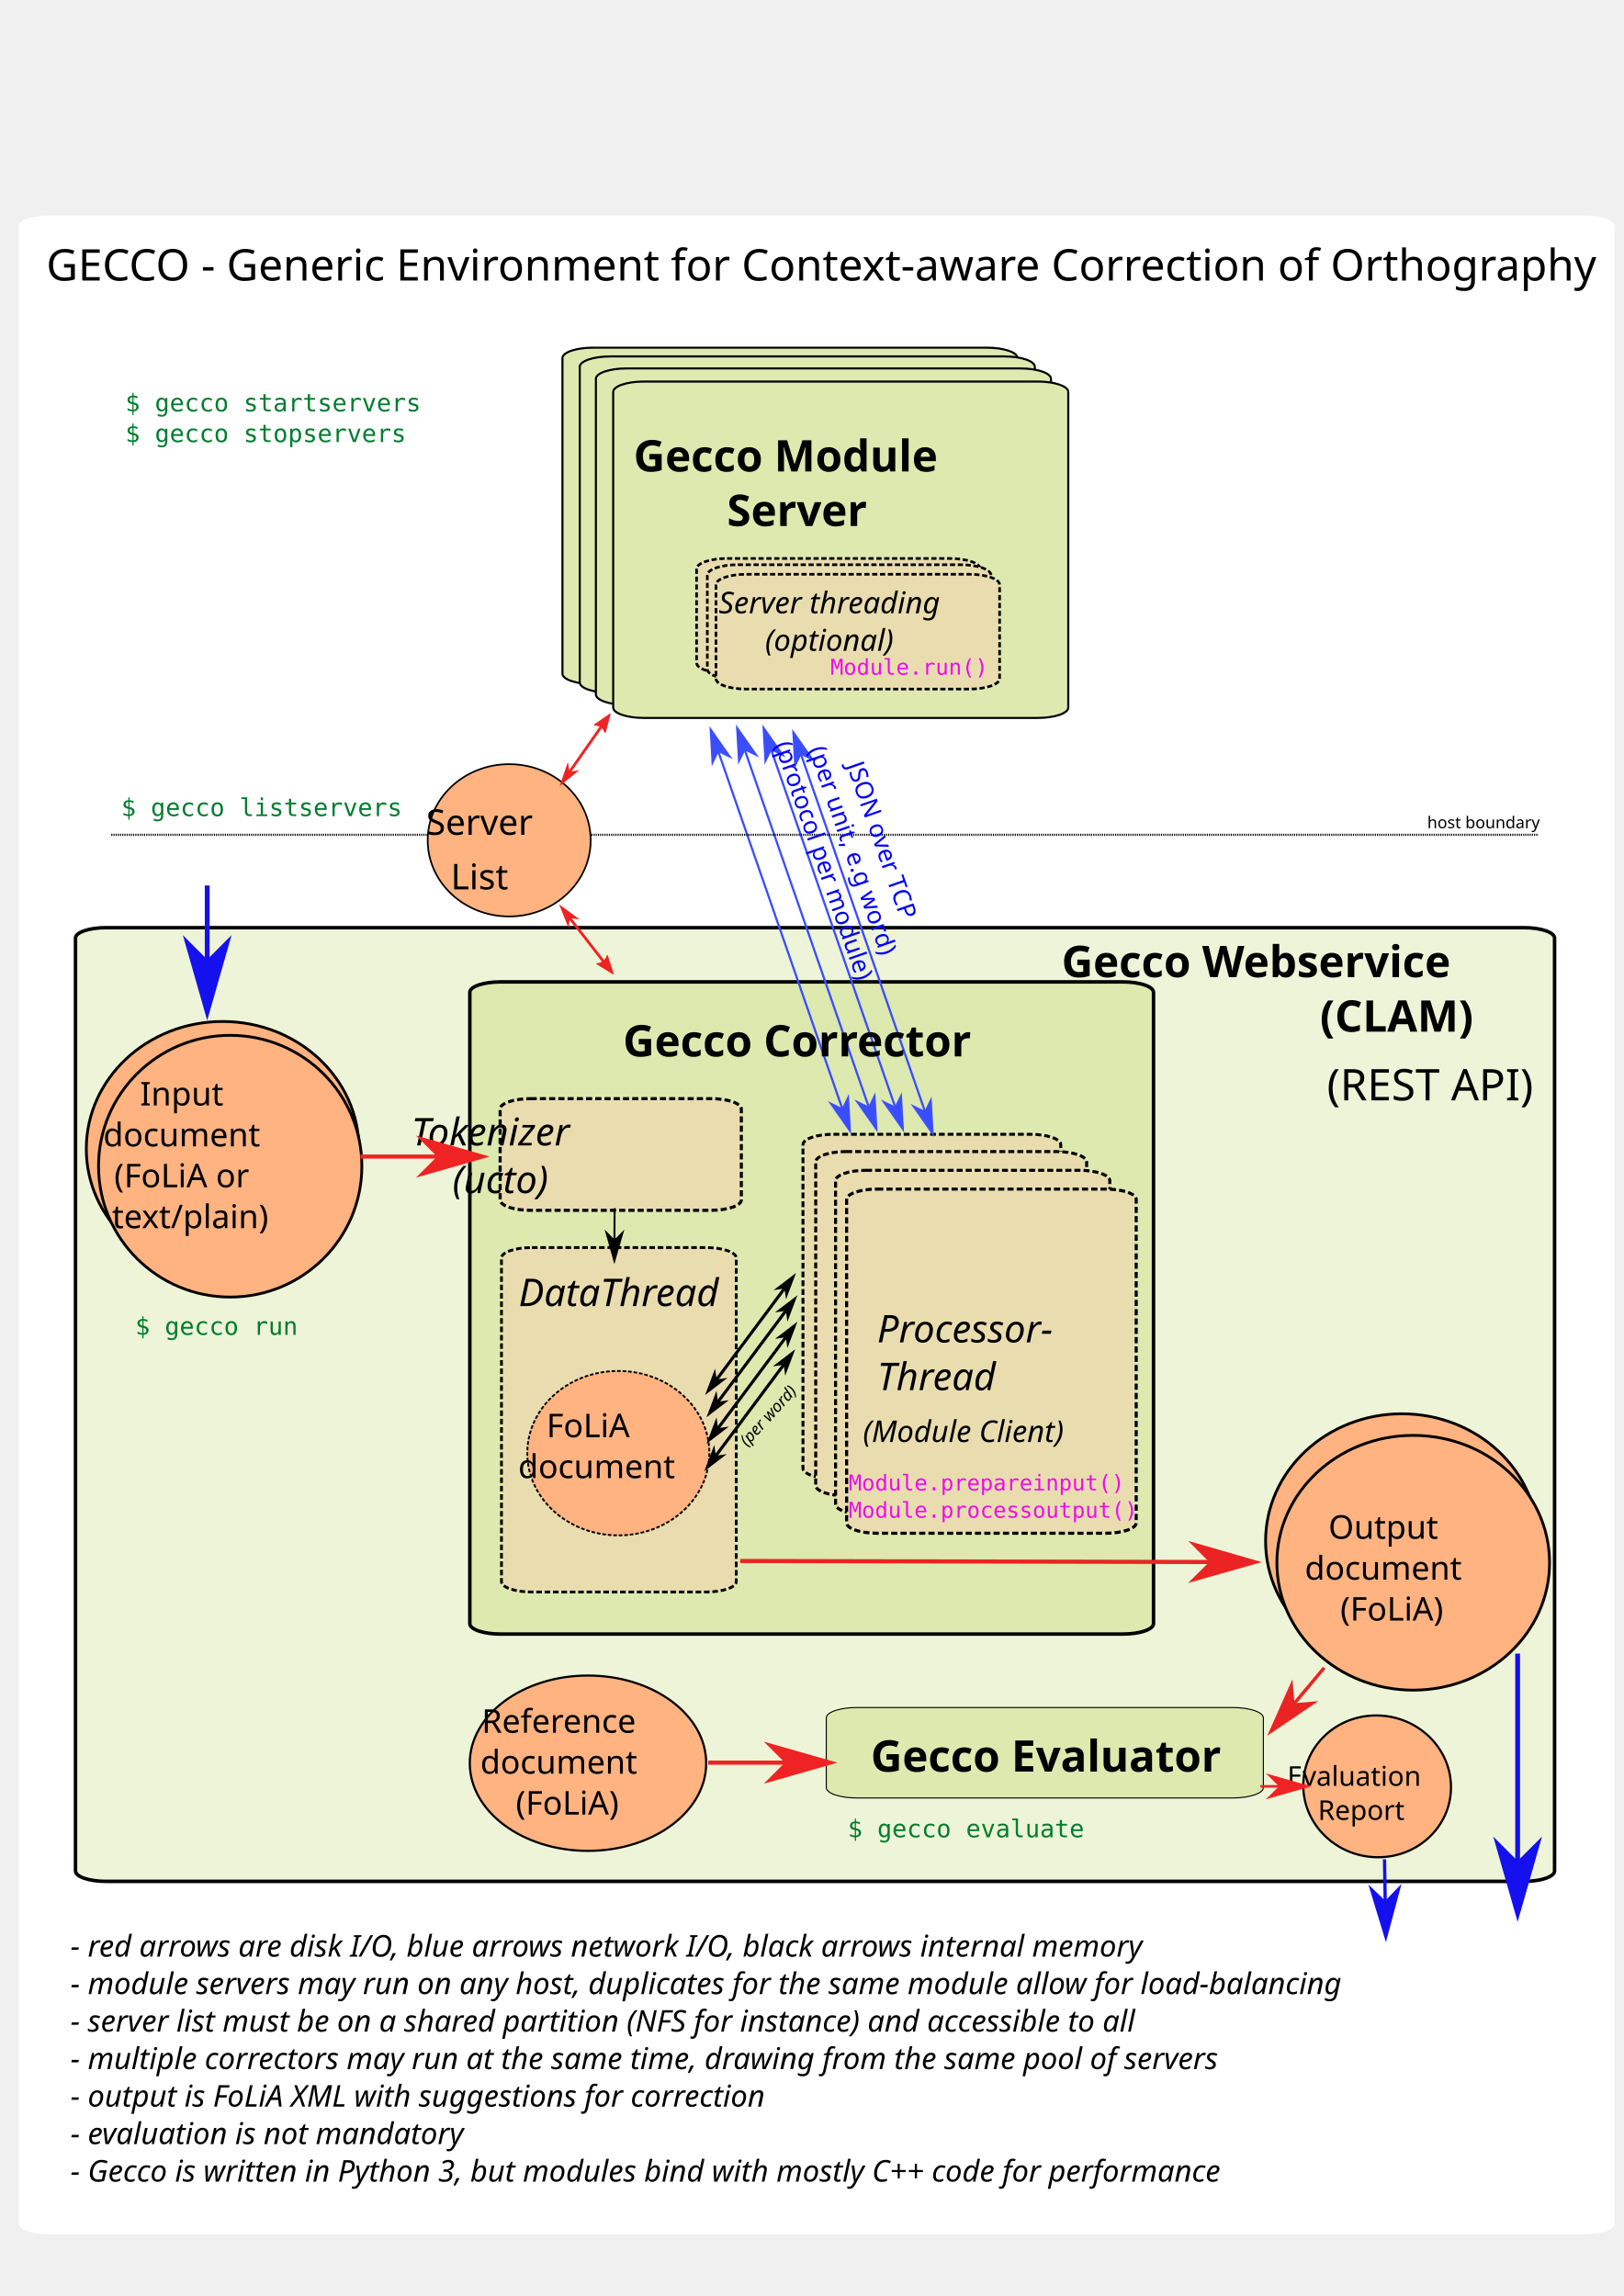
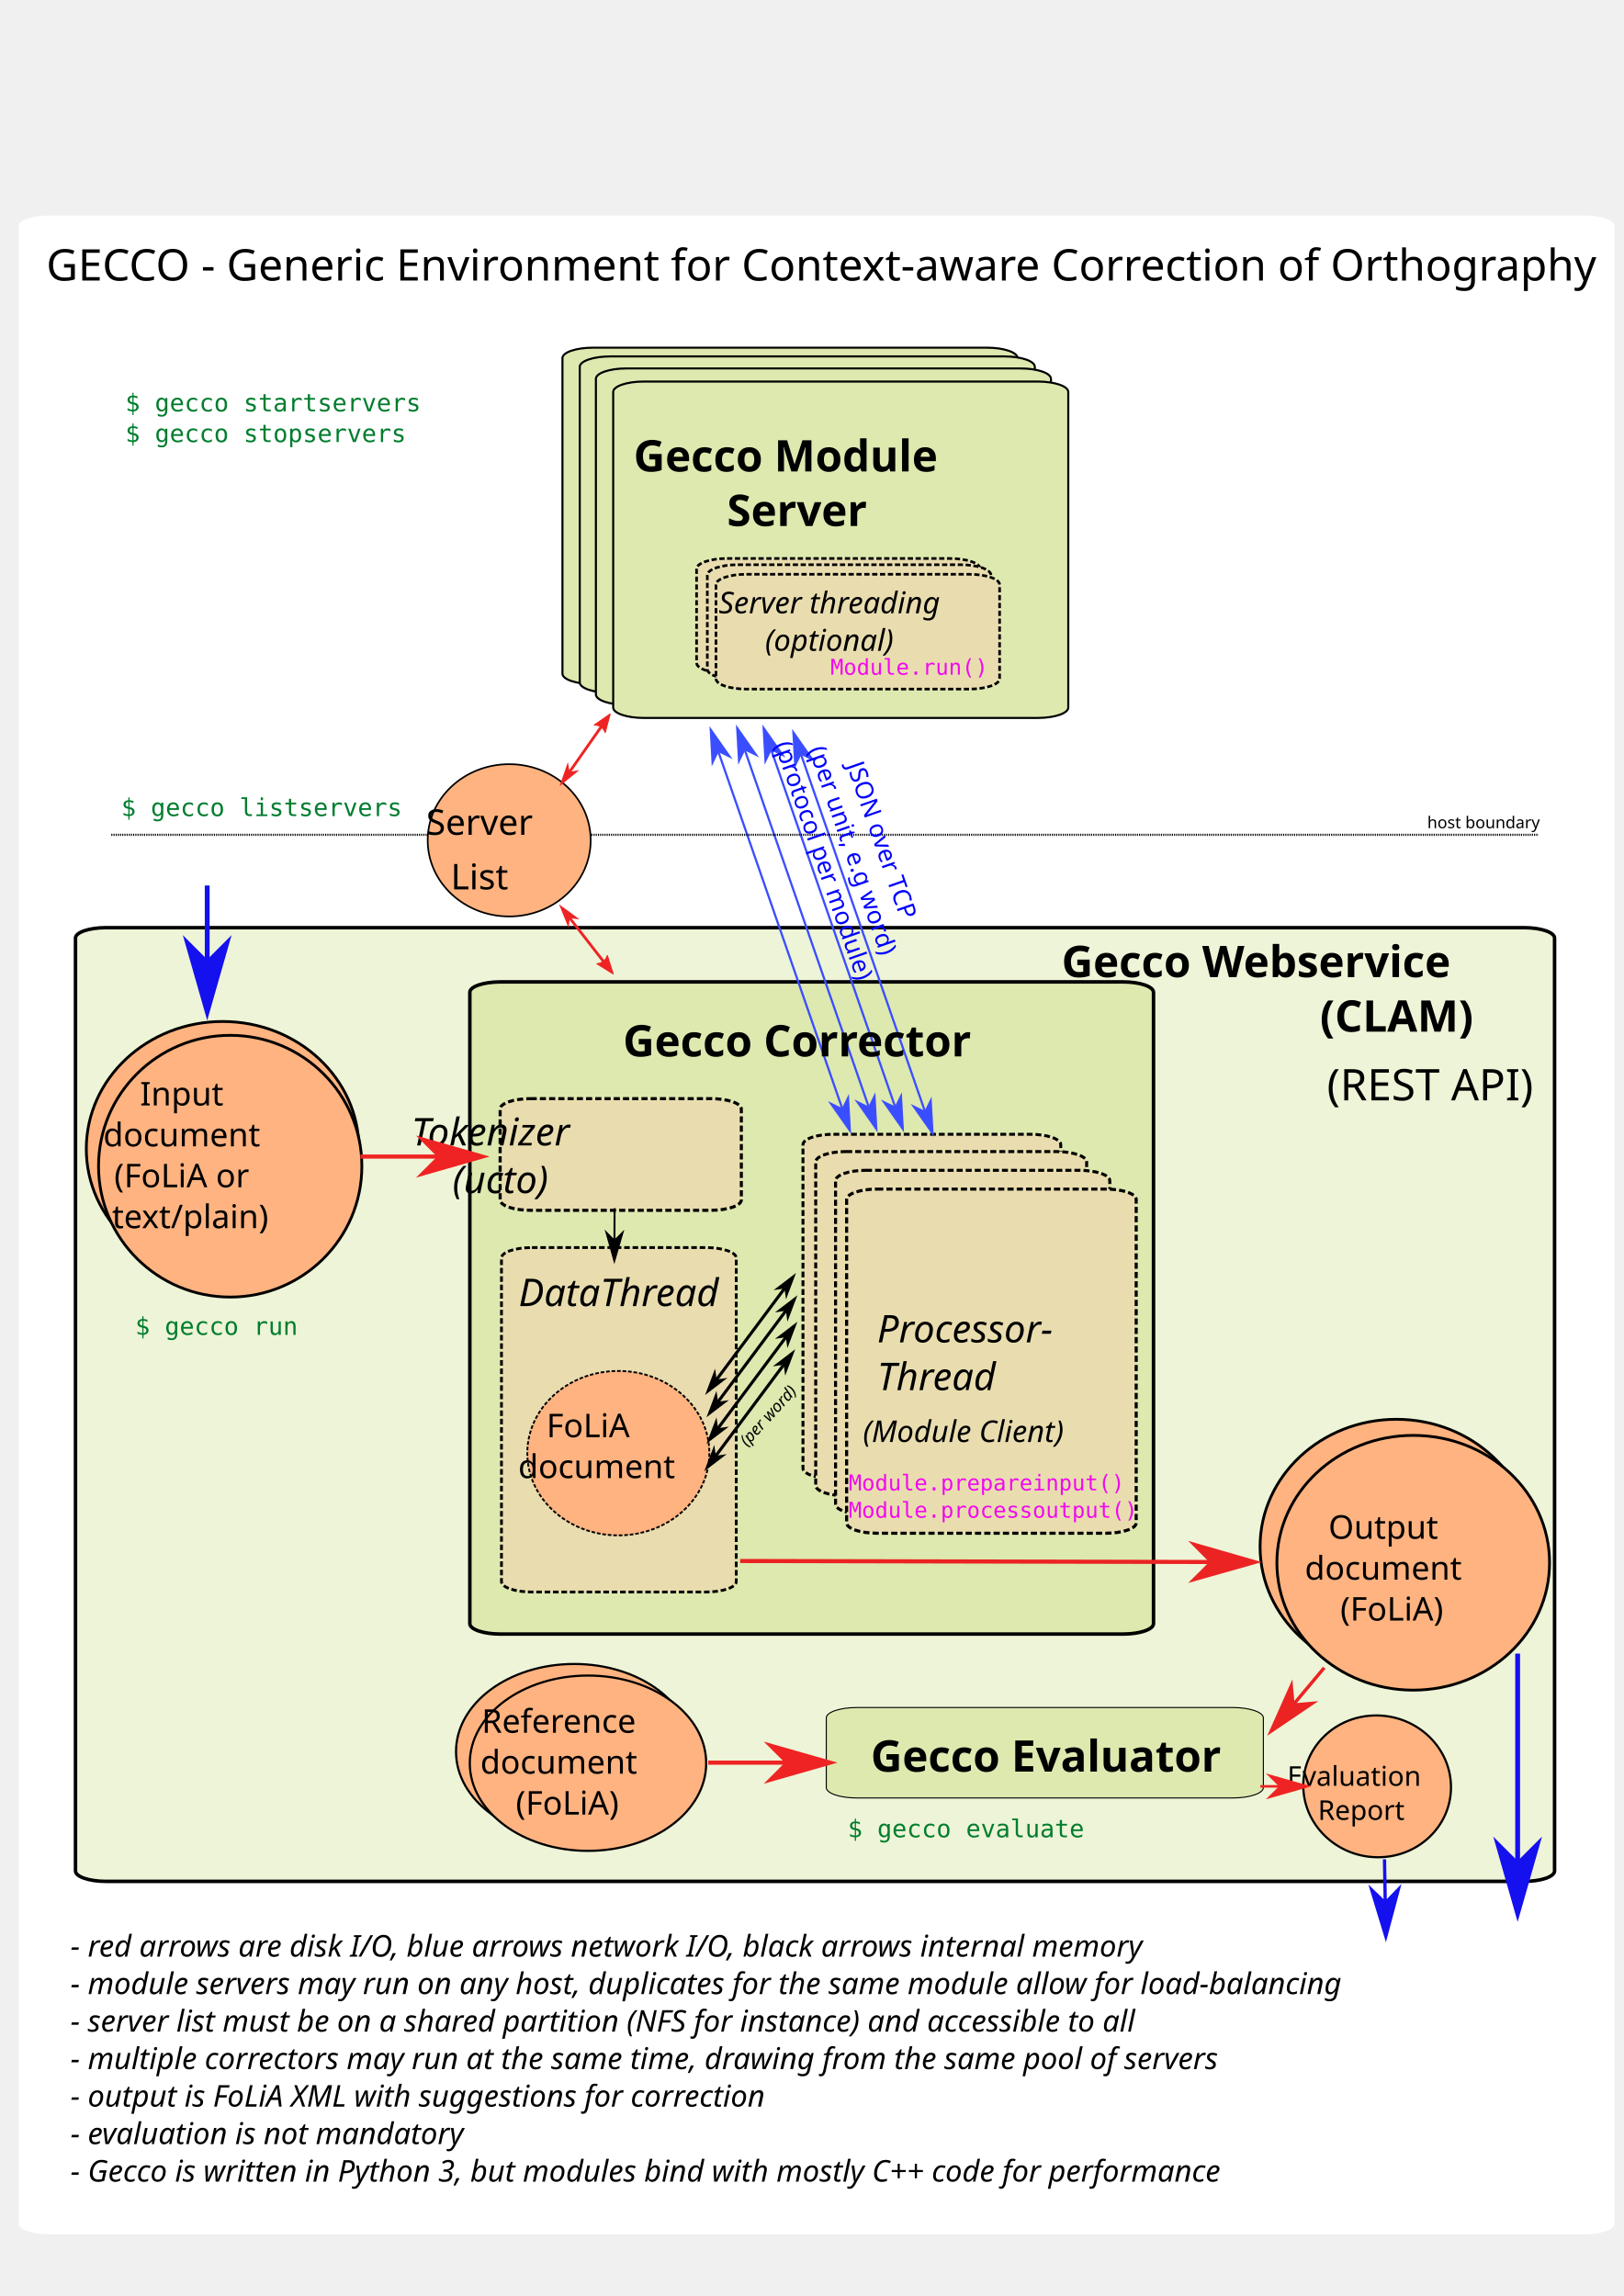
<svg xmlns="http://www.w3.org/2000/svg" width="210mm" height="297mm" viewBox="0 0 744.094 1052.362" id="svg2" version="1.1">
  <defs id="defs4">
    <marker style="overflow:visible" id="marker16590" refX="0.0" refY="0.0" orient="auto">
      <path transform="scale(0.4) translate(10,0)" style="fill-rule:evenodd;stroke:#000000;stroke-width:1pt;stroke-opacity:1;fill:#000000;fill-opacity:1" d="M 0.0,0.0 L 5.0,-5.0 L -12.5,0.0 L 5.0,5.0 L 0.0,0.0 z " id="path16592" />
    </marker>
    <marker style="overflow:visible" id="marker16406" refX="0.0" refY="0.0" orient="auto">
      <path transform="scale(0.4) translate(10,0)" style="fill-rule:evenodd;stroke:#000000;stroke-width:1pt;stroke-opacity:1;fill:#000000;fill-opacity:1" d="M 0.0,0.0 L 5.0,-5.0 L -12.5,0.0 L 5.0,5.0 L 0.0,0.0 z " id="path16408" />
    </marker>
    <marker style="overflow:visible" id="marker16228" refX="0.0" refY="0.0" orient="auto">
      <path transform="scale(0.4) translate(10,0)" style="fill-rule:evenodd;stroke:#000000;stroke-width:1pt;stroke-opacity:1;fill:#000000;fill-opacity:1" d="M 0.0,0.0 L 5.0,-5.0 L -12.5,0.0 L 5.0,5.0 L 0.0,0.0 z " id="path16230" />
    </marker>
    <marker orient="auto" refY="0.0" refX="0.0" id="marker16050" style="overflow:visible">
      <path id="path16052" d="M 0.0,0.0 L 5.0,-5.0 L -12.5,0.0 L 5.0,5.0 L 0.0,0.0 z " style="fill-rule:evenodd;stroke:#000000;stroke-width:1pt;stroke-opacity:1;fill:#000000;fill-opacity:1" transform="scale(0.4) translate(10,0)" />
    </marker>
    <marker orient="auto" refY="0" refX="0" id="marker14851" style="overflow:visible">
      <path id="path14853" d="M 0,0 5,-5 -12.5,0 5,5 0,0 Z" style="fill:#1510ee;fill-opacity:1;fill-rule:evenodd;stroke:#1510ee;stroke-width:1pt;stroke-opacity:1" transform="matrix(-0.8,0,0,-0.8,-10,0)" />
    </marker>
    <marker orient="auto" refY="0.0" refX="0.0" id="Arrow2Mend" style="overflow:visible;">
      <path id="path4490" style="fill-rule:evenodd;stroke-width:0.625;stroke-linejoin:round;stroke:#ef2323;stroke-opacity:1;fill:#ef2323;fill-opacity:1" d="M 8.719,4.034 L -2.207,0.016 L 8.719,-4.002 C 6.973,-1.63 6.983,1.616 8.719,4.034 z " transform="scale(0.6) rotate(180) translate(0,0)" />
    </marker>
    <marker orient="auto" refY="0.0" refX="0.0" id="Arrow1Mstart" style="overflow:visible">
      <path id="path4469" d="M 0.0,0.0 L 5.0,-5.0 L -12.5,0.0 L 5.0,5.0 L 0.0,0.0 z " style="fill-rule:evenodd;stroke:#ef2323;stroke-width:1pt;stroke-opacity:1;fill:#ef2323;fill-opacity:1" transform="scale(0.4) translate(10,0)" />
    </marker>
    <marker style="overflow:visible" id="marker11484" refX="0" refY="0" orient="auto">
      <path transform="matrix(0.8,0,0,0.8,10,0)" style="fill:#ef2323;fill-opacity:1;fill-rule:evenodd;stroke:#ef2323;stroke-width:1pt;stroke-opacity:1" d="M 0,0 5,-5 -12.5,0 5,5 0,0 Z" id="path11486" />
    </marker>
    <marker orient="auto" refY="0.0" refX="0.0" id="Arrow2Lend" style="overflow:visible;">
      <path id="path4484" style="fill-rule:evenodd;stroke-width:0.625;stroke-linejoin:round;stroke:#ef2323;stroke-opacity:1;fill:#ef2323;fill-opacity:1" d="M 8.719,4.034 L -2.207,0.016 L 8.719,-4.002 C 6.973,-1.63 6.983,1.616 8.719,4.034 z " transform="scale(1.1) rotate(180) translate(1,0)" />
    </marker>
    <marker orient="auto" refY="0.0" refX="0.0" id="Arrow1Lstart" style="overflow:visible">
      <path id="path4463" d="M 0.0,0.0 L 5.0,-5.0 L -12.5,0.0 L 5.0,5.0 L 0.0,0.0 z " style="fill-rule:evenodd;stroke:#3b4eff;stroke-width:1pt;stroke-opacity:1;fill:#3b4eff;fill-opacity:1" transform="scale(0.8) translate(12.5,0)" />
    </marker>
    <marker orient="auto" refY="0.0" refX="0.0" id="Arrow1Mend" style="overflow:visible;">
      <path id="path4472" d="M 0.0,0.0 L 5.0,-5.0 L -12.5,0.0 L 5.0,5.0 L 0.0,0.0 z " style="fill-rule:evenodd;stroke:#000000;stroke-width:1pt;stroke-opacity:1;fill:#000000;fill-opacity:1" transform="scale(0.4) rotate(180) translate(10,0)" />
    </marker>
    <marker style="overflow:visible" id="marker6382" refX="0" refY="0" orient="auto">
      <path transform="matrix(-0.8,0,0,-0.8,-10,0)" style="fill:#3b4eff;fill-opacity:1;fill-rule:evenodd;stroke:#3b4eff;stroke-width:1pt;stroke-opacity:1" d="M 0,0 5,-5 -12.5,0 5,5 0,0 Z" id="path6384" />
    </marker>
    <marker orient="auto" refY="0.0" refX="0.0" id="Arrow1Lend" style="overflow:visible;">
      <path id="path4466" d="M 0.0,0.0 L 5.0,-5.0 L -12.5,0.0 L 5.0,5.0 L 0.0,0.0 z " style="fill-rule:evenodd;stroke:#ef2323;stroke-width:1pt;stroke-opacity:1;fill:#ef2323;fill-opacity:1" transform="scale(0.8) rotate(180) translate(12.5,0)" />
    </marker>
    <marker orient="auto" refY="0" refX="0" id="Arrow1Lend-9" style="overflow:visible">
      <path id="path4466-7" d="M 0,0 5,-5 -12.5,0 5,5 0,0 Z" style="fill:#000000;fill-opacity:1;fill-rule:evenodd;stroke:#000000;stroke-width:1pt;stroke-opacity:1" transform="matrix(-0.8,0,0,-0.8,-10,0)" />
    </marker>
    <marker orient="auto" refY="0" refX="0" id="Arrow1Mend-7" style="overflow:visible">
      <path id="path4472-0" d="M 0,0 5,-5 -12.5,0 5,5 0,0 Z" style="fill:#000000;fill-opacity:1;fill-rule:evenodd;stroke:#000000;stroke-width:1pt;stroke-opacity:1" transform="matrix(-0.4,0,0,-0.4,-4,0)" />
    </marker>
    <marker orient="auto" refY="0" refX="0" id="Arrow1Mend-72" style="overflow:visible">
      <path id="path4472-7" d="M 0,0 5,-5 -12.5,0 5,5 0,0 Z" style="fill:#000000;fill-opacity:1;fill-rule:evenodd;stroke:#000000;stroke-width:1pt;stroke-opacity:1" transform="matrix(-0.4,0,0,-0.4,-4,0)" />
    </marker>
    <marker orient="auto" refY="0" refX="0" id="Arrow1Mend-72-3" style="overflow:visible">
      <path id="path4472-7-4" d="M 0,0 5,-5 -12.5,0 5,5 0,0 Z" style="fill:#000000;fill-opacity:1;fill-rule:evenodd;stroke:#000000;stroke-width:1pt;stroke-opacity:1" transform="matrix(-0.4,0,0,-0.4,-4,0)" />
    </marker>
    <marker orient="auto" refY="0" refX="0" id="Arrow1Lstart-4" style="overflow:visible">
      <path id="path4463-3" d="M 0,0 5,-5 -12.5,0 5,5 0,0 Z" style="fill:#3b4eff;fill-opacity:1;fill-rule:evenodd;stroke:#3b4eff;stroke-width:1pt;stroke-opacity:1" transform="matrix(0.8,0,0,0.8,10,0)" />
    </marker>
    <marker style="overflow:visible" id="marker6382-0" refX="0" refY="0" orient="auto">
      <path transform="matrix(-0.8,0,0,-0.8,-10,0)" style="fill:#3b4eff;fill-opacity:1;fill-rule:evenodd;stroke:#3b4eff;stroke-width:1pt;stroke-opacity:1" d="M 0,0 5,-5 -12.5,0 5,5 0,0 Z" id="path6384-8" />
    </marker>
    <marker orient="auto" refY="0" refX="0" id="Arrow1Lstart-5" style="overflow:visible">
      <path id="path4463-9" d="M 0,0 5,-5 -12.5,0 5,5 0,0 Z" style="fill:#3b4eff;fill-opacity:1;fill-rule:evenodd;stroke:#3b4eff;stroke-width:1pt;stroke-opacity:1" transform="matrix(0.8,0,0,0.8,10,0)" />
    </marker>
    <marker style="overflow:visible" id="marker6382-2" refX="0" refY="0" orient="auto">
      <path transform="matrix(-0.8,0,0,-0.8,-10,0)" style="fill:#3b4eff;fill-opacity:1;fill-rule:evenodd;stroke:#3b4eff;stroke-width:1pt;stroke-opacity:1" d="M 0,0 5,-5 -12.5,0 5,5 0,0 Z" id="path6384-2" />
    </marker>
    <marker orient="auto" refY="0" refX="0" id="Arrow1Lstart-2" style="overflow:visible">
      <path id="path4463-4" d="M 0,0 5,-5 -12.5,0 5,5 0,0 Z" style="fill:#3b4eff;fill-opacity:1;fill-rule:evenodd;stroke:#3b4eff;stroke-width:1pt;stroke-opacity:1" transform="matrix(0.8,0,0,0.8,10,0)" />
    </marker>
    <marker style="overflow:visible" id="marker6382-7" refX="0" refY="0" orient="auto">
      <path transform="matrix(-0.8,0,0,-0.8,-10,0)" style="fill:#3b4eff;fill-opacity:1;fill-rule:evenodd;stroke:#3b4eff;stroke-width:1pt;stroke-opacity:1" d="M 0,0 5,-5 -12.5,0 5,5 0,0 Z" id="path6384-6" />
    </marker>
    <marker orient="auto" refY="0" refX="0" id="Arrow1Lend-1" style="overflow:visible">
      <path id="path4466-2" d="M 0,0 5,-5 -12.5,0 5,5 0,0 Z" style="fill:#eb2323;fill-opacity:1;fill-rule:evenodd;stroke:#eb2323;stroke-width:1pt;stroke-opacity:1" transform="matrix(-0.8,0,0,-0.8,-10,0)" />
    </marker>
    <marker orient="auto" refY="0" refX="0" id="Arrow1Lend-10" style="overflow:visible">
      <path id="path4466-3" d="M 0,0 5,-5 -12.5,0 5,5 0,0 Z" style="fill:#ef2323;fill-opacity:1;fill-rule:evenodd;stroke:#ef2323;stroke-width:1pt;stroke-opacity:1" transform="matrix(-0.8,0,0,-0.8,-10,0)" />
    </marker>
    <marker orient="auto" refY="0" refX="0" id="Arrow1Mstart-7" style="overflow:visible">
      <path id="path4469-0" d="M 0,0 5,-5 -12.5,0 5,5 0,0 Z" style="fill:#ef2323;fill-opacity:1;fill-rule:evenodd;stroke:#ef2323;stroke-width:1pt;stroke-opacity:1" transform="matrix(0.4,0,0,0.4,4,0)" />
    </marker>
    <marker orient="auto" refY="0" refX="0" id="Arrow2Mend-0" style="overflow:visible">
      <path id="path4490-8" style="fill:#ef2323;fill-opacity:1;fill-rule:evenodd;stroke:#ef2323;stroke-width:0.625;stroke-linejoin:round;stroke-opacity:1" d="M 8.719,4.034 -2.207,0.016 8.719,-4.002 c -1.745,2.372 -1.735,5.617 -6e-7,8.035 z" transform="scale(-0.6,-0.6)" />
    </marker>
    <marker orient="auto" refY="0" refX="0" id="Arrow1Mstart-7-5" style="overflow:visible">
      <path id="path4469-0-7" d="M 0,0 5,-5 -12.5,0 5,5 0,0 Z" style="fill:#ef2323;fill-opacity:1;fill-rule:evenodd;stroke:#ef2323;stroke-width:1pt;stroke-opacity:1" transform="matrix(0.4,0,0,0.4,4,0)" />
    </marker>
    <marker orient="auto" refY="0" refX="0" id="Arrow2Mend-0-9" style="overflow:visible">
      <path id="path4490-8-9" style="fill:#ef2323;fill-opacity:1;fill-rule:evenodd;stroke:#ef2323;stroke-width:0.625;stroke-linejoin:round;stroke-opacity:1" d="M 8.719,4.034 -2.207,0.016 8.719,-4.002 c -1.745,2.372 -1.735,5.617 -6e-7,8.035 z" transform="scale(-0.6,-0.6)" />
    </marker>
    <marker orient="auto" refY="0" refX="0" id="marker14851-0" style="overflow:visible">
      <path id="path14853-9" d="M 0,0 5,-5 -12.5,0 5,5 0,0 Z" style="fill:#1510ee;fill-opacity:1;fill-rule:evenodd;stroke:#1510ee;stroke-width:1pt;stroke-opacity:1" transform="matrix(-0.8,0,0,-0.8,-10,0)" />
    </marker>
    <marker orient="auto" refY="0" refX="0" id="Arrow1Lend-1-3" style="overflow:visible">
      <path id="path4466-2-6" d="M 0,0 5,-5 -12.5,0 5,5 0,0 Z" style="fill:#eb2323;fill-opacity:1;fill-rule:evenodd;stroke:#eb2323;stroke-width:1pt;stroke-opacity:1" transform="matrix(-0.8,0,0,-0.8,-10,0)" />
    </marker>
    <marker orient="auto" refY="0" refX="0" id="Arrow1Lend-5" style="overflow:visible">
      <path id="path4466-8" d="M 0,0 5,-5 -12.5,0 5,5 0,0 Z" style="fill:#ef2323;fill-opacity:1;fill-rule:evenodd;stroke:#ef2323;stroke-width:1pt;stroke-opacity:1" transform="matrix(-0.8,0,0,-0.8,-10,0)" />
    </marker>
    <marker orient="auto" refY="0" refX="0" id="Arrow1Lend-5-7" style="overflow:visible">
      <path id="path4466-8-8" d="M 0,0 5,-5 -12.5,0 5,5 0,0 Z" style="fill:#ef2323;fill-opacity:1;fill-rule:evenodd;stroke:#ef2323;stroke-width:1pt;stroke-opacity:1" transform="matrix(-0.8,0,0,-0.8,-10,0)" />
    </marker>
    <marker orient="auto" refY="0" refX="0" id="marker14851-0-7" style="overflow:visible">
      <path id="path14853-9-2" d="M 0,0 5,-5 -12.5,0 5,5 0,0 Z" style="fill:#1510ee;fill-opacity:1;fill-rule:evenodd;stroke:#1510ee;stroke-width:1pt;stroke-opacity:1" transform="matrix(-0.8,0,0,-0.8,-10,0)" />
    </marker>
  </defs>
  <g id="layer1">
    <rect style="color:#000000;display:inline;overflow:visible;visibility:visible;opacity:1;fill:#ffffff;fill-opacity:1;stroke:none;stroke-width:1;stroke-linecap:butt;stroke-linejoin:miter;stroke-miterlimit:4;stroke-dasharray:none;stroke-dashoffset:0;stroke-opacity:1;marker:none;enable-background:accumulate" id="rect21718" width="731.35" height="925.3" x="8.586" y="98.778" rx="13.965" ry="4.762" />
    <rect style="color:#000000;display:inline;overflow:visible;visibility:visible;opacity:1;fill:#eef4d7;fill-opacity:1;stroke:#000000;stroke-width:1.6;stroke-linecap:butt;stroke-linejoin:miter;stroke-miterlimit:4;stroke-dasharray:none;stroke-dashoffset:0;stroke-opacity:1;marker:none;enable-background:accumulate" id="rect4157-2" width="677.813" height="437.131" x="34.597" y="425.19" rx="13.965" ry="4.762" />
-     <ellipse style="color:#000000;display:inline;overflow:visible;visibility:visible;opacity:1;fill:#ffb380;fill-opacity:1;stroke:#000000;stroke-width:1.28;stroke-linecap:butt;stroke-linejoin:miter;stroke-miterlimit:4;stroke-dasharray:none;stroke-dashoffset:0;stroke-opacity:1;marker:none;enable-background:accumulate" id="path4307-9-9-3-6" cx="642.457" cy="706.385" rx="62.476" ry="58.38" />
+     <ellipse style="color:#000000;display:inline;overflow:visible;visibility:visible;opacity:1;fill:#ffb380;fill-opacity:1;stroke:#000000;stroke-width:1.28;stroke-linecap:butt;stroke-linejoin:miter;stroke-miterlimit:4;stroke-dasharray:none;stroke-dashoffset:0;stroke-opacity:1;marker:none;enable-background:accumulate" id="path4307-9-9-3-6" cx="639.932" cy="708.91" rx="62.476" ry="58.38" />
    <rect style="color:#000000;display:inline;overflow:visible;visibility:visible;opacity:1;fill:#dde9af;fill-opacity:1;stroke:#000000;stroke-width:1.616;stroke-linecap:butt;stroke-linejoin:miter;stroke-miterlimit:4;stroke-dasharray:none;stroke-dashoffset:0;stroke-opacity:1;marker:none;enable-background:accumulate" id="rect4157" width="313.317" height="298.909" x="215.308" y="450.051" rx="13.965" ry="4.762" />
    <rect style="color:#000000;display:inline;overflow:visible;visibility:visible;opacity:1;fill:#dde9af;fill-opacity:1;stroke:#000000;stroke-width:0.947;stroke-linecap:butt;stroke-linejoin:miter;stroke-miterlimit:4;stroke-dasharray:none;stroke-dashoffset:0;stroke-opacity:1;marker:none;enable-background:accumulate" id="rect4157-6" width="208.546" height="154.181" x="257.754" y="159.358" rx="13.965" ry="4.762" />
    <rect style="color:#000000;display:inline;overflow:visible;visibility:visible;opacity:1;fill:#dde9af;fill-opacity:1;stroke:#000000;stroke-width:0.947;stroke-linecap:butt;stroke-linejoin:miter;stroke-miterlimit:4;stroke-dasharray:none;stroke-dashoffset:0;stroke-opacity:1;marker:none;enable-background:accumulate" id="rect4157-6-1" width="208.546" height="154.181" x="265.683" y="163.364" rx="13.965" ry="4.762" />
    <rect style="color:#000000;display:inline;overflow:visible;visibility:visible;opacity:1;fill:#dde9af;fill-opacity:1;stroke:#000000;stroke-width:0.947;stroke-linecap:butt;stroke-linejoin:miter;stroke-miterlimit:4;stroke-dasharray:none;stroke-dashoffset:0;stroke-opacity:1;marker:none;enable-background:accumulate" id="rect4157-6-7" width="208.546" height="154.181" x="273.082" y="168.872" rx="13.965" ry="4.762" />
    <rect style="color:#000000;display:inline;overflow:visible;visibility:visible;opacity:1;fill:#dde9af;fill-opacity:1;stroke:#000000;stroke-width:0.947;stroke-linecap:butt;stroke-linejoin:miter;stroke-miterlimit:4;stroke-dasharray:none;stroke-dashoffset:0;stroke-opacity:1;marker:none;enable-background:accumulate" id="rect4157-6-5" width="208.546" height="154.181" x="281.011" y="174.881" rx="13.965" ry="4.762" />
    <text xml:space="preserve" style="font-style:normal;font-variant:normal;font-weight:bold;font-stretch:normal;font-size:20px;line-height:125%;font-family:'Gillius ADF';-inkscape-font-specification:'Gillius ADF Bold';text-align:center;letter-spacing:0px;word-spacing:0px;text-anchor:middle;fill:#000000;fill-opacity:1;stroke:none;stroke-width:1px;stroke-linecap:butt;stroke-linejoin:miter;stroke-opacity:1" x="378.248" y="216.095" id="text4159-0">
      <tspan x="380.846" y="216.095" id="tspan4163-7">Gecco Module </tspan>
      <tspan x="378.248" y="241.095" id="tspan4315">Server</tspan>
    </text>
    <rect style="color:#000000;display:inline;overflow:visible;visibility:visible;opacity:1;fill:#e9ddaf;fill-opacity:1;stroke:#000000;stroke-width:1.281;stroke-linecap:butt;stroke-linejoin:miter;stroke-miterlimit:4;stroke-dasharray:2.562, 1.281;stroke-dashoffset:0;stroke-opacity:1;marker:none;enable-background:accumulate" id="rect4227" width="107.589" height="157.885" x="229.81" y="571.815" rx="13.965" ry="4.762" />
    <rect style="color:#000000;display:inline;overflow:visible;visibility:visible;opacity:1;fill:#e9ddaf;fill-opacity:1;stroke:#000000;stroke-width:1.342;stroke-linecap:butt;stroke-linejoin:miter;stroke-miterlimit:4;stroke-dasharray:2.684, 1.342;stroke-dashoffset:0;stroke-opacity:1;marker:none;enable-background:accumulate" id="rect4227-0-02" width="118.135" height="157.824" x="367.975" y="519.892" rx="13.965" ry="4.762" />
    <rect style="color:#000000;display:inline;overflow:visible;visibility:visible;opacity:1;fill:#e9ddaf;fill-opacity:1;stroke:#000000;stroke-width:1.376;stroke-linecap:butt;stroke-linejoin:miter;stroke-miterlimit:4;stroke-dasharray:2.751, 1.376;stroke-dashoffset:0;stroke-opacity:1;marker:none;enable-background:accumulate" id="rect4227-0" width="124.162" height="157.79" x="373.818" y="527.814" rx="13.965" ry="4.762" />
    <rect style="color:#000000;display:inline;overflow:visible;visibility:visible;opacity:1;fill:#e9ddaf;fill-opacity:1;stroke:#000000;stroke-width:1.384;stroke-linecap:butt;stroke-linejoin:miter;stroke-miterlimit:4;stroke-dasharray:2.768, 1.384;stroke-dashoffset:0;stroke-opacity:1;marker:none;enable-background:accumulate" id="rect4227-2" width="125.669" height="157.782" x="382.913" y="536.404" rx="13.965" ry="4.762" />
    <rect style="color:#000000;display:inline;overflow:visible;visibility:visible;opacity:1;fill:#e9ddaf;fill-opacity:1;stroke:#000000;stroke-width:1.422;stroke-linecap:butt;stroke-linejoin:miter;stroke-miterlimit:4;stroke-dasharray:2.844, 1.422;stroke-dashoffset:0;stroke-opacity:1;marker:none;enable-background:accumulate" id="rect4227-0-0" width="132.702" height="157.744" x="387.983" y="545.01" rx="13.965" ry="4.762" />
    <text xml:space="preserve" style="font-style:italic;font-variant:normal;font-weight:normal;font-stretch:normal;font-size:17.5px;line-height:125%;font-family:'Gillius ADF';-inkscape-font-specification:'Gillius ADF Italic';letter-spacing:0px;word-spacing:0px;fill:#000000;fill-opacity:1;stroke:none;stroke-width:1px;stroke-linecap:butt;stroke-linejoin:miter;stroke-opacity:1" x="237.656" y="598.628" id="text4283">
      <tspan id="tspan4285" x="237.656" y="598.628">DataThread</tspan>
    </text>
    <text xml:space="preserve" style="font-style:italic;font-variant:normal;font-weight:normal;font-stretch:normal;font-size:17.5px;line-height:125%;font-family:'Gillius ADF';-inkscape-font-specification:'Gillius ADF Italic';letter-spacing:0px;word-spacing:0px;fill:#000000;fill-opacity:1;stroke:none;stroke-width:1px;stroke-linecap:butt;stroke-linejoin:miter;stroke-opacity:1" x="401.973" y="615.292" id="text4283-7">
      <tspan id="tspan4285-3" x="401.973" y="615.292">Processor-</tspan>
      <tspan x="401.973" y="637.167" id="tspan10056">Thread</tspan>
    </text>
    <ellipse style="color:#000000;display:inline;overflow:visible;visibility:visible;opacity:1;fill:#ffb380;fill-opacity:1;stroke:#000000;stroke-width:0.841;stroke-linecap:butt;stroke-linejoin:miter;stroke-miterlimit:4;stroke-dasharray:1.681, 0.841;stroke-dashoffset:0;stroke-opacity:1;marker:none;enable-background:accumulate" id="path4307" cx="283.366" cy="666.055" rx="41.722" ry="37.681" />
    <text xml:space="preserve" style="font-style:normal;font-variant:normal;font-weight:normal;font-stretch:normal;font-size:15px;line-height:125%;font-family:'Gillius ADF';-inkscape-font-specification:'Gillius ADF';text-align:center;letter-spacing:0px;word-spacing:0px;text-anchor:middle;fill:#000000;fill-opacity:1;stroke:none;stroke-width:1px;stroke-linecap:butt;stroke-linejoin:miter;stroke-opacity:1" x="283.181" y="658.732" id="text4309">
      <tspan id="tspan4311" x="283.181" y="658.732">FoLiA</tspan>
      <tspan x="283.181" y="677.482" id="tspan4313">document</tspan>
    </text>
    <ellipse style="color:#000000;display:inline;overflow:visible;visibility:visible;opacity:1;fill:#ffb380;fill-opacity:1;stroke:#000000;stroke-width:1.28;stroke-linecap:butt;stroke-linejoin:miter;stroke-miterlimit:4;stroke-dasharray:none;stroke-dashoffset:0;stroke-opacity:1;marker:none;enable-background:accumulate" id="path4307-9-9-3-6-2" cx="102.025" cy="526.578" rx="62.476" ry="58.38" />
    <ellipse style="color:#000000;display:inline;overflow:visible;visibility:visible;opacity:1;fill:#ffb380;fill-opacity:1;stroke:#000000;stroke-width:1.275;stroke-linecap:butt;stroke-linejoin:miter;stroke-miterlimit:4;stroke-dasharray:none;stroke-dashoffset:0;stroke-opacity:1;marker:none;enable-background:accumulate" id="path4307-9-9" cx="105.494" cy="534.524" rx="60.336" ry="59.984" />
    <text xml:space="preserve" style="font-style:normal;font-variant:normal;font-weight:normal;font-stretch:normal;font-size:15px;line-height:125%;font-family:'Gillius ADF';-inkscape-font-specification:'Gillius ADF';text-align:center;letter-spacing:0px;word-spacing:0px;text-anchor:middle;fill:#000000;fill-opacity:1;stroke:none;stroke-width:1px;stroke-linecap:butt;stroke-linejoin:miter;stroke-opacity:1" x="96.932" y="506.675" id="text4309-8-3">
      <tspan x="96.932" y="506.675" id="tspan4313-4-8">Input</tspan>
      <tspan x="96.932" y="525.425" id="tspan4343-0">document</tspan>
      <tspan x="96.932" y="544.175" id="tspan4345-6">(FoLiA or</tspan>
      <tspan x="96.932" y="562.925" id="tspan4453">text/plain)</tspan>
    </text>
    <rect style="color:#000000;display:inline;overflow:visible;visibility:visible;opacity:1;fill:#e9ddaf;fill-opacity:1;stroke:#000000;stroke-width:1.411;stroke-linecap:butt;stroke-linejoin:miter;stroke-miterlimit:4;stroke-dasharray:2.821, 1.411;stroke-dashoffset:0;stroke-opacity:1;marker:none;enable-background:accumulate" id="rect4227-8" width="110.53" height="51.183" x="229.199" y="503.556" rx="13.965" ry="4.762" />
    <text xml:space="preserve" style="font-style:italic;font-variant:normal;font-weight:normal;font-stretch:normal;font-size:17.5px;line-height:125%;font-family:'Gillius ADF';-inkscape-font-specification:'Gillius ADF Italic';letter-spacing:0px;word-spacing:0px;fill:#000000;fill-opacity:1;stroke:none;stroke-width:1px;stroke-linecap:butt;stroke-linejoin:miter;stroke-opacity:1;text-anchor:middle;text-align:center;" x="277.648" y="524.996" id="text4283-2">
      <tspan id="tspan4285-8" x="240.695" y="524.996">Tokenizer</tspan>
      <tspan x="240.695" y="546.871" id="tspan4424">(ucto)</tspan>
    </text>
    <ellipse style="color:#000000;display:inline;overflow:visible;visibility:visible;opacity:1;fill:#ffb380;fill-opacity:1;stroke:#000000;stroke-width:1.28;stroke-linecap:butt;stroke-linejoin:miter;stroke-miterlimit:4;stroke-dasharray:none;stroke-dashoffset:0;stroke-opacity:1;marker:none;enable-background:accumulate" id="path4307-9-9-3" cx="647.637" cy="716.286" rx="62.476" ry="58.38" />
    <text xml:space="preserve" style="font-style:normal;font-variant:normal;font-weight:normal;font-stretch:normal;font-size:15px;line-height:125%;font-family:'Gillius ADF';-inkscape-font-specification:'Gillius ADF';text-align:center;letter-spacing:0px;word-spacing:0px;text-anchor:middle;fill:#000000;fill-opacity:1;stroke:none;stroke-width:1px;stroke-linecap:butt;stroke-linejoin:miter;stroke-opacity:1" x="647.576" y="705.279" id="text4309-8-3-4">
      <tspan x="647.576" y="705.279" id="tspan4313-4-8-1">Output</tspan>
      <tspan x="647.576" y="724.029" id="tspan4343-0-6">document</tspan>
      <tspan x="647.576" y="742.779" id="tspan4345-6-8">(FoLiA)</tspan>
    </text>
    <path style="fill:none;fill-rule:evenodd;stroke:#ef2323;stroke-width:1.9;stroke-linecap:butt;stroke-linejoin:miter;stroke-opacity:1;stroke-miterlimit:3.5;stroke-dasharray:none;marker-end:url(#Arrow1Lend)" d="m 165.16,530.113 55.558,0" id="path4457" />
    <path style="fill:#2b1100;fill-rule:evenodd;stroke:#000000;stroke-width:0.891;stroke-linecap:butt;stroke-linejoin:miter;stroke-miterlimit:3.5;stroke-dasharray:none;stroke-opacity:1;marker-end:url(#Arrow1Lend-9)" d="m 281.644,553.758 -0.106,23.922" id="path4457-5" />
    <path style="fill:none;fill-rule:evenodd;stroke:#000000;stroke-width:1.4;stroke-linecap:butt;stroke-linejoin:miter;stroke-opacity:1;stroke-miterlimit:4;stroke-dasharray:none;stroke-dashoffset:0;marker-end:url(#Arrow1Mend);marker-start:url(#marker16406)" d="m 324.764,637.19 38.386,-51.518" id="path6374" />
    <path style="fill:none;fill-rule:evenodd;stroke:#000000;stroke-width:1.4;stroke-linecap:butt;stroke-linejoin:miter;stroke-miterlimit:4;stroke-dasharray:none;stroke-dashoffset:0;stroke-opacity:1;marker-end:url(#Arrow1Mend-7);marker-start:url(#marker16228)" d="m 325.404,647.402 38.386,-51.518" id="path6374-5" />
    <path style="fill:none;fill-rule:evenodd;stroke:#000000;stroke-width:1.4;stroke-linecap:butt;stroke-linejoin:miter;stroke-miterlimit:4;stroke-dasharray:none;stroke-dashoffset:0;stroke-opacity:1;marker-end:url(#Arrow1Mend-72);marker-start:url(#marker16050)" d="m 325.404,659.524 38.386,-51.518" id="path6374-2" />
    <path style="fill:none;fill-rule:evenodd;stroke:#000000;stroke-width:1.4;stroke-linecap:butt;stroke-linejoin:miter;stroke-miterlimit:4;stroke-dasharray:none;stroke-dashoffset:0;stroke-opacity:1;marker-end:url(#Arrow1Mend-72-3);marker-start:url(#marker16590)" d="m 324.394,672.151 38.386,-51.518" id="path6374-2-7" />
    <path style="fill:none;fill-rule:evenodd;stroke:#3b4eff;stroke-width:1px;stroke-linecap:butt;stroke-linejoin:miter;stroke-opacity:1;marker-start:url(#Arrow1Lstart);marker-end:url(#marker6382)" d="M 389.414,517.992 325.774,334.649" id="path7346" />
    <path style="fill:none;fill-rule:evenodd;stroke:#3b4eff;stroke-width:1px;stroke-linecap:butt;stroke-linejoin:miter;stroke-opacity:1;marker-start:url(#Arrow1Lstart-4);marker-end:url(#marker6382-0)" d="M 401.536,517.234 337.896,333.891" id="path7346-2" />
    <path style="fill:none;fill-rule:evenodd;stroke:#3b4eff;stroke-width:1px;stroke-linecap:butt;stroke-linejoin:miter;stroke-opacity:1;marker-start:url(#Arrow1Lstart-5);marker-end:url(#marker6382-2)" d="M 413.657,517.234 350.018,333.891" id="path7346-8" />
    <path style="fill:none;fill-rule:evenodd;stroke:#3b4eff;stroke-width:1px;stroke-linecap:butt;stroke-linejoin:miter;stroke-opacity:1;marker-start:url(#Arrow1Lstart-2);marker-end:url(#marker6382-7)" d="M 427.295,519.254 363.655,335.912" id="path7346-1" />
    <text xml:space="preserve" style="font-style:italic;font-variant:normal;font-weight:normal;font-stretch:normal;font-size:13.75px;line-height:125%;font-family:'Gillius ADF';-inkscape-font-specification:'Gillius ADF Italic';letter-spacing:0px;word-spacing:0px;fill:#000000;fill-opacity:1;stroke:none;stroke-width:1px;stroke-linecap:butt;stroke-linejoin:miter;stroke-opacity:1" x="395.475" y="660.928" id="text10062">
      <tspan id="tspan10064" x="395.475" y="660.928">(Module Client)</tspan>
    </text>
    <path style="fill:none;fill-rule:evenodd;stroke:#000000;stroke-width:1;stroke-linecap:butt;stroke-linejoin:miter;stroke-miterlimit:4;stroke-dasharray:0.5, 0.5;stroke-dashoffset:0;stroke-opacity:1" d="m 51.013,382.631 654.074,0" id="path10068" />
    <text xml:space="preserve" style="font-style:normal;font-variant:normal;font-weight:normal;font-stretch:normal;font-size:7.5px;line-height:125%;font-family:'Gillius ADF';-inkscape-font-specification:'Gillius ADF';letter-spacing:0px;word-spacing:0px;fill:#000000;fill-opacity:1;stroke:none;stroke-width:1px;stroke-linecap:butt;stroke-linejoin:miter;stroke-opacity:1" x="654.074" y="379.601" id="text10070">
      <tspan id="tspan10072" x="654.074" y="379.601">host boundary</tspan>
    </text>
    <path style="fill:none;fill-rule:evenodd;stroke:#eb2323;stroke-width:1.9;stroke-linecap:butt;stroke-linejoin:miter;stroke-miterlimit:3.5;stroke-dasharray:none;stroke-opacity:1;marker-end:url(#Arrow1Lend-1);fill-opacity:1" d="m 339.197,715.476 235.366,0.505" id="path4457-2" />
    <text xml:space="preserve" style="font-style:italic;font-variant:normal;font-weight:normal;font-stretch:normal;font-size:7.5px;line-height:125%;font-family:'Gillius ADF';-inkscape-font-specification:'Gillius ADF Italic';letter-spacing:0px;word-spacing:0px;fill:#000000;fill-opacity:1;stroke:none;stroke-width:1px;stroke-linecap:butt;stroke-linejoin:miter;stroke-opacity:1" x="-259.147" y="699.916" id="text10755" transform="matrix(0.6740504,-0.7386853,0.7386853,0.6740504,0,0)">
      <tspan x="-259.147" y="699.916" id="tspan10759">(per word)</tspan>
    </text>
    <text xml:space="preserve" style="font-style:normal;font-variant:normal;font-weight:normal;font-stretch:normal;font-size:11.25px;line-height:125%;font-family:'Gillius ADF';-inkscape-font-specification:'Gillius ADF';text-align:center;letter-spacing:0px;word-spacing:0px;text-anchor:middle;fill:#0000ff;fill-opacity:1;stroke:none;stroke-width:1px;stroke-linecap:butt;stroke-linejoin:miter;stroke-opacity:1" x="507.178" y="-250.295" id="text10763" transform="matrix(0.3303274,0.9438664,-0.9438664,0.3303274,0,0)">
      <tspan x="507.178" y="-250.295" id="tspan17036">JSON over TCP</tspan>
      <tspan x="507.178" y="-236.233" id="tspan10773">(per unit, e.g word)</tspan>
      <tspan x="507.178" y="-222.17" id="tspan17034">(protocol per module)</tspan>
      <tspan x="507.178" y="-208.108" id="tspan10771" />
    </text>
    <rect style="color:#000000;display:inline;overflow:visible;visibility:visible;opacity:1;fill:#e9ddaf;fill-opacity:1;stroke:#000000;stroke-width:1.2;stroke-linecap:butt;stroke-linejoin:miter;stroke-miterlimit:4;stroke-dasharray:2.4, 1.2;stroke-dashoffset:0;stroke-opacity:1;marker:none;enable-background:accumulate" id="rect4227-0-6" width="129.984" height="52.627" x="319.223" y="255.978" rx="13.965" ry="4.762" />
    <rect style="color:#000000;display:inline;overflow:visible;visibility:visible;opacity:1;fill:#e9ddaf;fill-opacity:1;stroke:#000000;stroke-width:1.2;stroke-linecap:butt;stroke-linejoin:miter;stroke-miterlimit:4;stroke-dasharray:2.4, 1.2;stroke-dashoffset:0;stroke-opacity:1;marker:none;enable-background:accumulate" id="rect4227-2-9" width="129.984" height="52.627" x="324.146" y="258.84" rx="13.965" ry="4.762" />
    <rect style="color:#000000;display:inline;overflow:visible;visibility:visible;opacity:1;fill:#e9ddaf;fill-opacity:1;stroke:#000000;stroke-width:1.2;stroke-linecap:butt;stroke-linejoin:miter;stroke-miterlimit:4;stroke-dasharray:2.4, 1.2;stroke-dashoffset:0;stroke-opacity:1;marker:none;enable-background:accumulate" id="rect4227-0-0-4" width="129.984" height="52.627" x="328.106" y="263.214" rx="13.965" ry="4.762" />
    <text xml:space="preserve" style="font-style:italic;font-variant:normal;font-weight:normal;font-stretch:normal;font-size:13.75px;line-height:125%;font-family:'Gillius ADF';-inkscape-font-specification:'Gillius ADF Italic';text-align:center;letter-spacing:0px;word-spacing:0px;text-anchor:middle;fill:#000000;fill-opacity:1;stroke:none;stroke-width:1px;stroke-linecap:butt;stroke-linejoin:miter;stroke-opacity:1" x="392.573" y="281.111" id="text10796">
      <tspan x="392.573" y="281.111" id="tspan17093">Server threading</tspan>
      <tspan x="392.573" y="298.298" id="tspan17097">(optional)</tspan>
      <tspan x="392.573" y="315.486" id="tspan17091" />
    </text>
    <text xml:space="preserve" style="font-style:normal;font-variant:normal;font-weight:bold;font-stretch:normal;font-size:20px;line-height:125%;font-family:'Gillius ADF';-inkscape-font-specification:'Gillius ADF Bold';letter-spacing:0px;word-spacing:0px;fill:#000000;fill-opacity:1;stroke:none;stroke-width:1px;stroke-linecap:butt;stroke-linejoin:miter;stroke-opacity:1;" x="285.499" y="484.209" id="text4159">
      <tspan x="285.499" y="484.209" id="tspan4163">Gecco Corrector</tspan>
    </text>
    <ellipse style="color:#000000;display:inline;overflow:visible;visibility:visible;opacity:1;fill:#ffb380;fill-opacity:1;stroke:#000000;stroke-width:0.765;stroke-linecap:butt;stroke-linejoin:miter;stroke-miterlimit:4;stroke-dasharray:none;stroke-dashoffset:0;stroke-opacity:1;marker:none;enable-background:accumulate" id="path4307-9-9-3-8" cx="233.345" cy="385.156" rx="37.348" ry="34.898" />
    <text xml:space="preserve" style="font-style:normal;font-variant:normal;font-weight:normal;font-stretch:normal;font-size:16.25px;line-height:125%;font-family:'Gillius ADF';-inkscape-font-specification:'Gillius ADF';text-align:center;letter-spacing:0px;word-spacing:0px;text-anchor:middle;fill:#000000;fill-opacity:1;stroke:none;stroke-width:1px;stroke-linecap:butt;stroke-linejoin:miter;stroke-opacity:1;" x="234.529" y="382.631" id="text10858">
      <tspan id="tspan10860" x="234.529" y="382.631">Server</tspan>
      <tspan x="234.529" y="407.631" id="tspan10864">List</tspan>
      <tspan x="234.529" y="432.631" id="tspan10862" />
    </text>
    <path style="fill:none;fill-rule:evenodd;stroke:#ef2323;stroke-width:1.265;stroke-linecap:butt;stroke-linejoin:miter;stroke-miterlimit:3.5;stroke-dasharray:none;stroke-opacity:1;marker-start:url(#Arrow1Mstart-7);marker-end:url(#Arrow2Mend-0)" d="m 257.853,358.299 20.807,-29.678" id="path4457-50-5" />
    <path style="fill:none;fill-rule:evenodd;stroke:#ef2323;stroke-width:1.265;stroke-linecap:butt;stroke-linejoin:miter;stroke-miterlimit:3.5;stroke-dasharray:none;stroke-opacity:1;marker-start:url(#Arrow1Mstart-7-5);marker-end:url(#Arrow2Mend-0-9)" d="m 257.723,416.453 3.302,4.249 18.941,24.369" id="path4457-50-5-5" />
    <text xml:space="preserve" style="font-style:italic;font-variant:normal;font-weight:normal;font-stretch:normal;font-size:13.75px;line-height:125%;font-family:'Gillius ADF';-inkscape-font-specification:'Gillius ADF Italic';letter-spacing:0px;word-spacing:0px;fill:#000000;fill-opacity:1;stroke:none;stroke-width:1px;stroke-linecap:butt;stroke-linejoin:miter;stroke-opacity:1" x="32.325" y="896.799" id="text14764">
      <tspan id="tspan14766" x="32.325" y="896.799">- red arrows are disk I/O, blue arrows network I/O, black arrows internal memory</tspan>
      <tspan x="32.325" y="913.986" id="tspan14770">- module servers may run on any host, duplicates for the same module allow for load-balancing</tspan>
      <tspan x="32.325" y="931.174" id="tspan14776">- server list must be on a shared partition (NFS for instance) and accessible to all</tspan>
      <tspan x="32.325" y="948.361" id="tspan14780">- multiple correctors may run at the same time, drawing from the same pool of servers</tspan>
      <tspan x="32.325" y="965.549" id="tspan14784">- output is FoLiA XML with suggestions for correction</tspan>
      <tspan x="32.325" y="982.736" id="tspan21637">- evaluation is not mandatory</tspan>
      <tspan x="32.325" y="999.924" id="tspan17099">- Gecco is written in Python 3, but modules bind with mostly C++ code for performance</tspan>
      <tspan x="32.325" y="1017.111" id="tspan21635" />
      <tspan x="32.325" y="1034.299" id="tspan14774" />
    </text>
    <text xml:space="preserve" style="font-style:normal;font-variant:normal;font-weight:bold;font-stretch:normal;font-size:20px;line-height:125%;font-family:'Gillius ADF';-inkscape-font-specification:'Gillius ADF Bold';text-align:end;letter-spacing:0px;word-spacing:0px;text-anchor:end;fill:#000000;fill-opacity:1;stroke:none;stroke-width:1px;stroke-linecap:butt;stroke-linejoin:miter;stroke-opacity:1" x="701.168" y="447.858" id="text4159-09">
      <tspan x="701.168" y="447.858" id="tspan4163-74">Gecco Webservice</tspan>
      <tspan x="701.168" y="472.858" id="tspan14839">(CLAM)</tspan>
    </text>
    <path style="fill:none;fill-rule:evenodd;stroke:#1510ee;stroke-width:2.2;stroke-linecap:butt;stroke-linejoin:miter;stroke-miterlimit:4;stroke-dasharray:none;stroke-opacity:1;marker-end:url(#marker14851)" d="m 94.954,405.865 0,57.579" id="path14843" />
    <path style="fill:none;fill-rule:evenodd;stroke:#1510ee;stroke-width:2.2;stroke-linecap:butt;stroke-linejoin:miter;stroke-miterlimit:4;stroke-dasharray:none;stroke-opacity:1;marker-end:url(#marker14851-0)" d="m 695.49,757.921 0,118.693" id="path14843-8" />
    <text xml:space="preserve" style="font-style:normal;font-variant:normal;font-weight:normal;font-stretch:normal;font-size:20px;line-height:125%;font-family:'Gillius ADF';-inkscape-font-specification:'Gillius ADF';letter-spacing:0px;word-spacing:0px;fill:#000000;fill-opacity:1;stroke:none;stroke-width:1px;stroke-linecap:butt;stroke-linejoin:miter;stroke-opacity:1" x="608.112" y="504.354" id="text16990">
      <tspan id="tspan16992" x="608.112" y="504.354">(REST API)</tspan>
    </text>
    <text xml:space="preserve" style="font-style:normal;font-variant:normal;font-weight:normal;font-stretch:normal;font-size:20px;line-height:125%;font-family:'Gillius ADF';-inkscape-font-specification:'Gillius ADF';letter-spacing:0px;word-spacing:0px;fill:#000000;fill-opacity:1;stroke:none;stroke-width:1px;stroke-linecap:butt;stroke-linejoin:miter;stroke-opacity:1" x="21.213" y="128.578" id="text16994">
      <tspan id="tspan16996" x="21.213" y="128.578">GECCO - Generic Environment for Context-aware Correction of Orthography </tspan>
    </text>
    <text xml:space="preserve" style="font-style:normal;font-variant:normal;font-weight:normal;font-stretch:normal;font-size:10px;line-height:125%;font-family:Mono;-inkscape-font-specification:Mono;letter-spacing:0px;word-spacing:0px;fill:#f209ee;fill-opacity:1;stroke:none;stroke-width:1px;stroke-linecap:butt;stroke-linejoin:miter;stroke-opacity:1" x="388.909" y="683.151" id="text17040">
      <tspan id="tspan17042" x="388.909" y="683.151">Module.prepareinput()</tspan>
      <tspan x="388.909" y="695.651" id="tspan17066">Module.processoutput()</tspan>
    </text>
    <text xml:space="preserve" style="font-style:normal;font-variant:normal;font-weight:normal;font-stretch:normal;font-size:10px;line-height:125%;font-family:Mono;-inkscape-font-specification:Mono;letter-spacing:0px;word-spacing:0px;fill:#f209ee;fill-opacity:1;stroke:none;stroke-width:1px;stroke-linecap:butt;stroke-linejoin:miter;stroke-opacity:1" x="380.548" y="309.266" id="text17040-0">
      <tspan id="tspan17042-8" x="380.548" y="309.266">Module.run()</tspan>
      <tspan x="380.548" y="321.766" id="tspan17066-6" />
    </text>
    <path style="fill:none;fill-opacity:1;fill-rule:evenodd;stroke:#eb2323;stroke-width:1.531;stroke-linecap:butt;stroke-linejoin:miter;stroke-miterlimit:3.5;stroke-dasharray:none;stroke-opacity:1;marker-end:url(#Arrow1Lend-1-3)" d="m 606.859,764.403 -24.209,28.891" id="path4457-2-8" />
    <rect style="color:#000000;display:inline;overflow:visible;visibility:visible;opacity:1;fill:#dde9af;fill-opacity:1;stroke:#000000;stroke-width:0.481;stroke-linecap:butt;stroke-linejoin:miter;stroke-miterlimit:4;stroke-dasharray:none;stroke-dashoffset:0;stroke-opacity:1;marker:none;enable-background:accumulate" id="rect4157-8" width="200.305" height="41.445" x="378.66" y="782.637" rx="13.965" ry="4.762" />
    <text xml:space="preserve" style="font-style:normal;font-variant:normal;font-weight:bold;font-stretch:normal;font-size:20px;line-height:125%;font-family:'Gillius ADF';-inkscape-font-specification:'Gillius ADF Bold';letter-spacing:0px;word-spacing:0px;fill:#000000;fill-opacity:1;stroke:none;stroke-width:1px;stroke-linecap:butt;stroke-linejoin:miter;stroke-opacity:1" x="399.034" y="812.018" id="text4159-1">
      <tspan x="399.034" y="812.018" id="tspan4163-3">Gecco Evaluator</tspan>
    </text>
+     <ellipse style="color:#000000;display:inline;overflow:visible;visibility:visible;opacity:1;fill:#ffb380;fill-opacity:1;stroke:#000000;stroke-width:0.989;stroke-linecap:butt;stroke-linejoin:miter;stroke-miterlimit:4;stroke-dasharray:none;stroke-dashoffset:0;stroke-opacity:1;marker:none;enable-background:accumulate" id="path4307-9-9-1-7" cx="263.145" cy="802.854" rx="54.166" ry="40.177" />
    <ellipse style="color:#000000;display:inline;overflow:visible;visibility:visible;opacity:1;fill:#ffb380;fill-opacity:1;stroke:#000000;stroke-width:0.989;stroke-linecap:butt;stroke-linejoin:miter;stroke-miterlimit:4;stroke-dasharray:none;stroke-dashoffset:0;stroke-opacity:1;marker:none;enable-background:accumulate" id="path4307-9-9-1" cx="269.458" cy="808.158" rx="54.166" ry="40.177" />
    <text xml:space="preserve" style="font-style:normal;font-variant:normal;font-weight:normal;font-stretch:normal;font-size:15px;line-height:125%;font-family:'Gillius ADF';-inkscape-font-specification:'Gillius ADF';text-align:center;letter-spacing:0px;word-spacing:0px;text-anchor:middle;fill:#000000;fill-opacity:1;stroke:none;stroke-width:1px;stroke-linecap:butt;stroke-linejoin:miter;stroke-opacity:1" x="269.736" y="794.199" id="text4309-8-3-5">
      <tspan x="269.736" y="794.199" id="tspan4313-4-8-9">Reference</tspan>
      <tspan x="269.736" y="812.949" id="tspan4343-0-2">document</tspan>
      <tspan x="269.736" y="831.699" id="tspan4453-4">(FoLiA)</tspan>
    </text>
    <path style="fill:none;fill-rule:evenodd;stroke:#ef2323;stroke-width:1.9;stroke-linecap:butt;stroke-linejoin:miter;stroke-miterlimit:3.5;stroke-dasharray:none;stroke-opacity:1;marker-end:url(#Arrow1Lend-5)" d="m 324.55,807.905 55.558,0" id="path4457-7" />
    <ellipse style="color:#000000;display:inline;overflow:visible;visibility:visible;opacity:1;fill:#ffb380;fill-opacity:1;stroke:#000000;stroke-width:1;stroke-linecap:butt;stroke-linejoin:miter;stroke-miterlimit:4;stroke-dasharray:none;stroke-dashoffset:0;stroke-opacity:1;marker:none;enable-background:accumulate" id="path4307-9-9-1-4" cx="631.138" cy="811.219" rx="33.856" ry="32.492" transform="matrix(0.9999285,0.01195577,0,1,0,0)" />
    <text xml:space="preserve" style="font-style:normal;font-variant:normal;font-weight:normal;font-stretch:normal;font-size:12.5px;line-height:125%;font-family:'Gillius ADF';-inkscape-font-specification:'Gillius ADF';text-align:center;letter-spacing:0px;word-spacing:0px;text-anchor:middle;fill:#000000;fill-opacity:1;stroke:none;stroke-width:1px;stroke-linecap:butt;stroke-linejoin:miter;stroke-opacity:1" x="631.948" y="818.512" id="text19545">
      <tspan id="tspan19547" x="631.948" y="818.512">Evaluation</tspan>
      <tspan x="631.948" y="834.137" id="tspan19549">Report</tspan>
    </text>
    <path style="fill:none;fill-rule:evenodd;stroke:#ef2323;stroke-width:1.169;stroke-linecap:butt;stroke-linejoin:miter;stroke-miterlimit:3.5;stroke-dasharray:none;stroke-opacity:1;marker-end:url(#Arrow1Lend-5-7)" d="m 577.593,818.764 21.041,0" id="path4457-7-7" />
    <path style="fill:none;fill-rule:evenodd;stroke:#1510ee;stroke-width:1.497;stroke-linecap:butt;stroke-linejoin:miter;stroke-miterlimit:4;stroke-dasharray:none;stroke-opacity:1;marker-end:url(#marker14851-0-7)" d="m 634.473,852.195 0.606,35.097" id="path14843-8-3" />
    <text xml:space="preserve" style="font-style:normal;font-variant:normal;font-weight:normal;font-stretch:normal;font-size:11.25px;line-height:125%;font-family:Mono;-inkscape-font-specification:Mono;letter-spacing:0px;word-spacing:0px;fill:#007d2e;fill-opacity:1;stroke:none;stroke-width:1px;stroke-linecap:butt;stroke-linejoin:miter;stroke-opacity:1" x="55.558" y="374.045" id="text21639">
      <tspan id="tspan21641" x="55.558" y="374.045">$ gecco listservers</tspan>
    </text>
    <text xml:space="preserve" style="font-style:normal;font-variant:normal;font-weight:normal;font-stretch:normal;font-size:11.25px;line-height:125%;font-family:Mono;-inkscape-font-specification:Mono;letter-spacing:0px;word-spacing:0px;fill:#007d2e;fill-opacity:1;stroke:none;stroke-width:1px;stroke-linecap:butt;stroke-linejoin:miter;stroke-opacity:1" x="61.961" y="611.817" id="text21639-0">
      <tspan x="61.961" y="611.817" id="tspan21661">$ gecco run</tspan>
    </text>
    <text xml:space="preserve" style="font-style:normal;font-variant:normal;font-weight:normal;font-stretch:normal;font-size:11.25px;line-height:125%;font-family:Mono;-inkscape-font-specification:Mono;letter-spacing:0px;word-spacing:0px;fill:#007d2e;fill-opacity:1;stroke:none;stroke-width:1px;stroke-linecap:butt;stroke-linejoin:miter;stroke-opacity:1" x="388.484" y="842.109" id="text21639-0-2">
      <tspan x="388.484" y="842.109" id="tspan21661-3">$ gecco evaluate</tspan>
    </text>
    <text xml:space="preserve" style="font-style:normal;font-variant:normal;font-weight:normal;font-stretch:normal;font-size:11.25px;line-height:125%;font-family:Mono;-inkscape-font-specification:Mono;letter-spacing:0px;word-spacing:0px;fill:#007d2e;fill-opacity:1;stroke:none;stroke-width:1px;stroke-linecap:butt;stroke-linejoin:miter;stroke-opacity:1" x="57.415" y="188.563" id="text21639-6">
      <tspan id="tspan21641-0" x="57.415" y="188.563">$ gecco startservers</tspan>
      <tspan x="57.415" y="202.625" id="tspan21716">$ gecco stopservers</tspan>
    </text>
  </g>
</svg>
